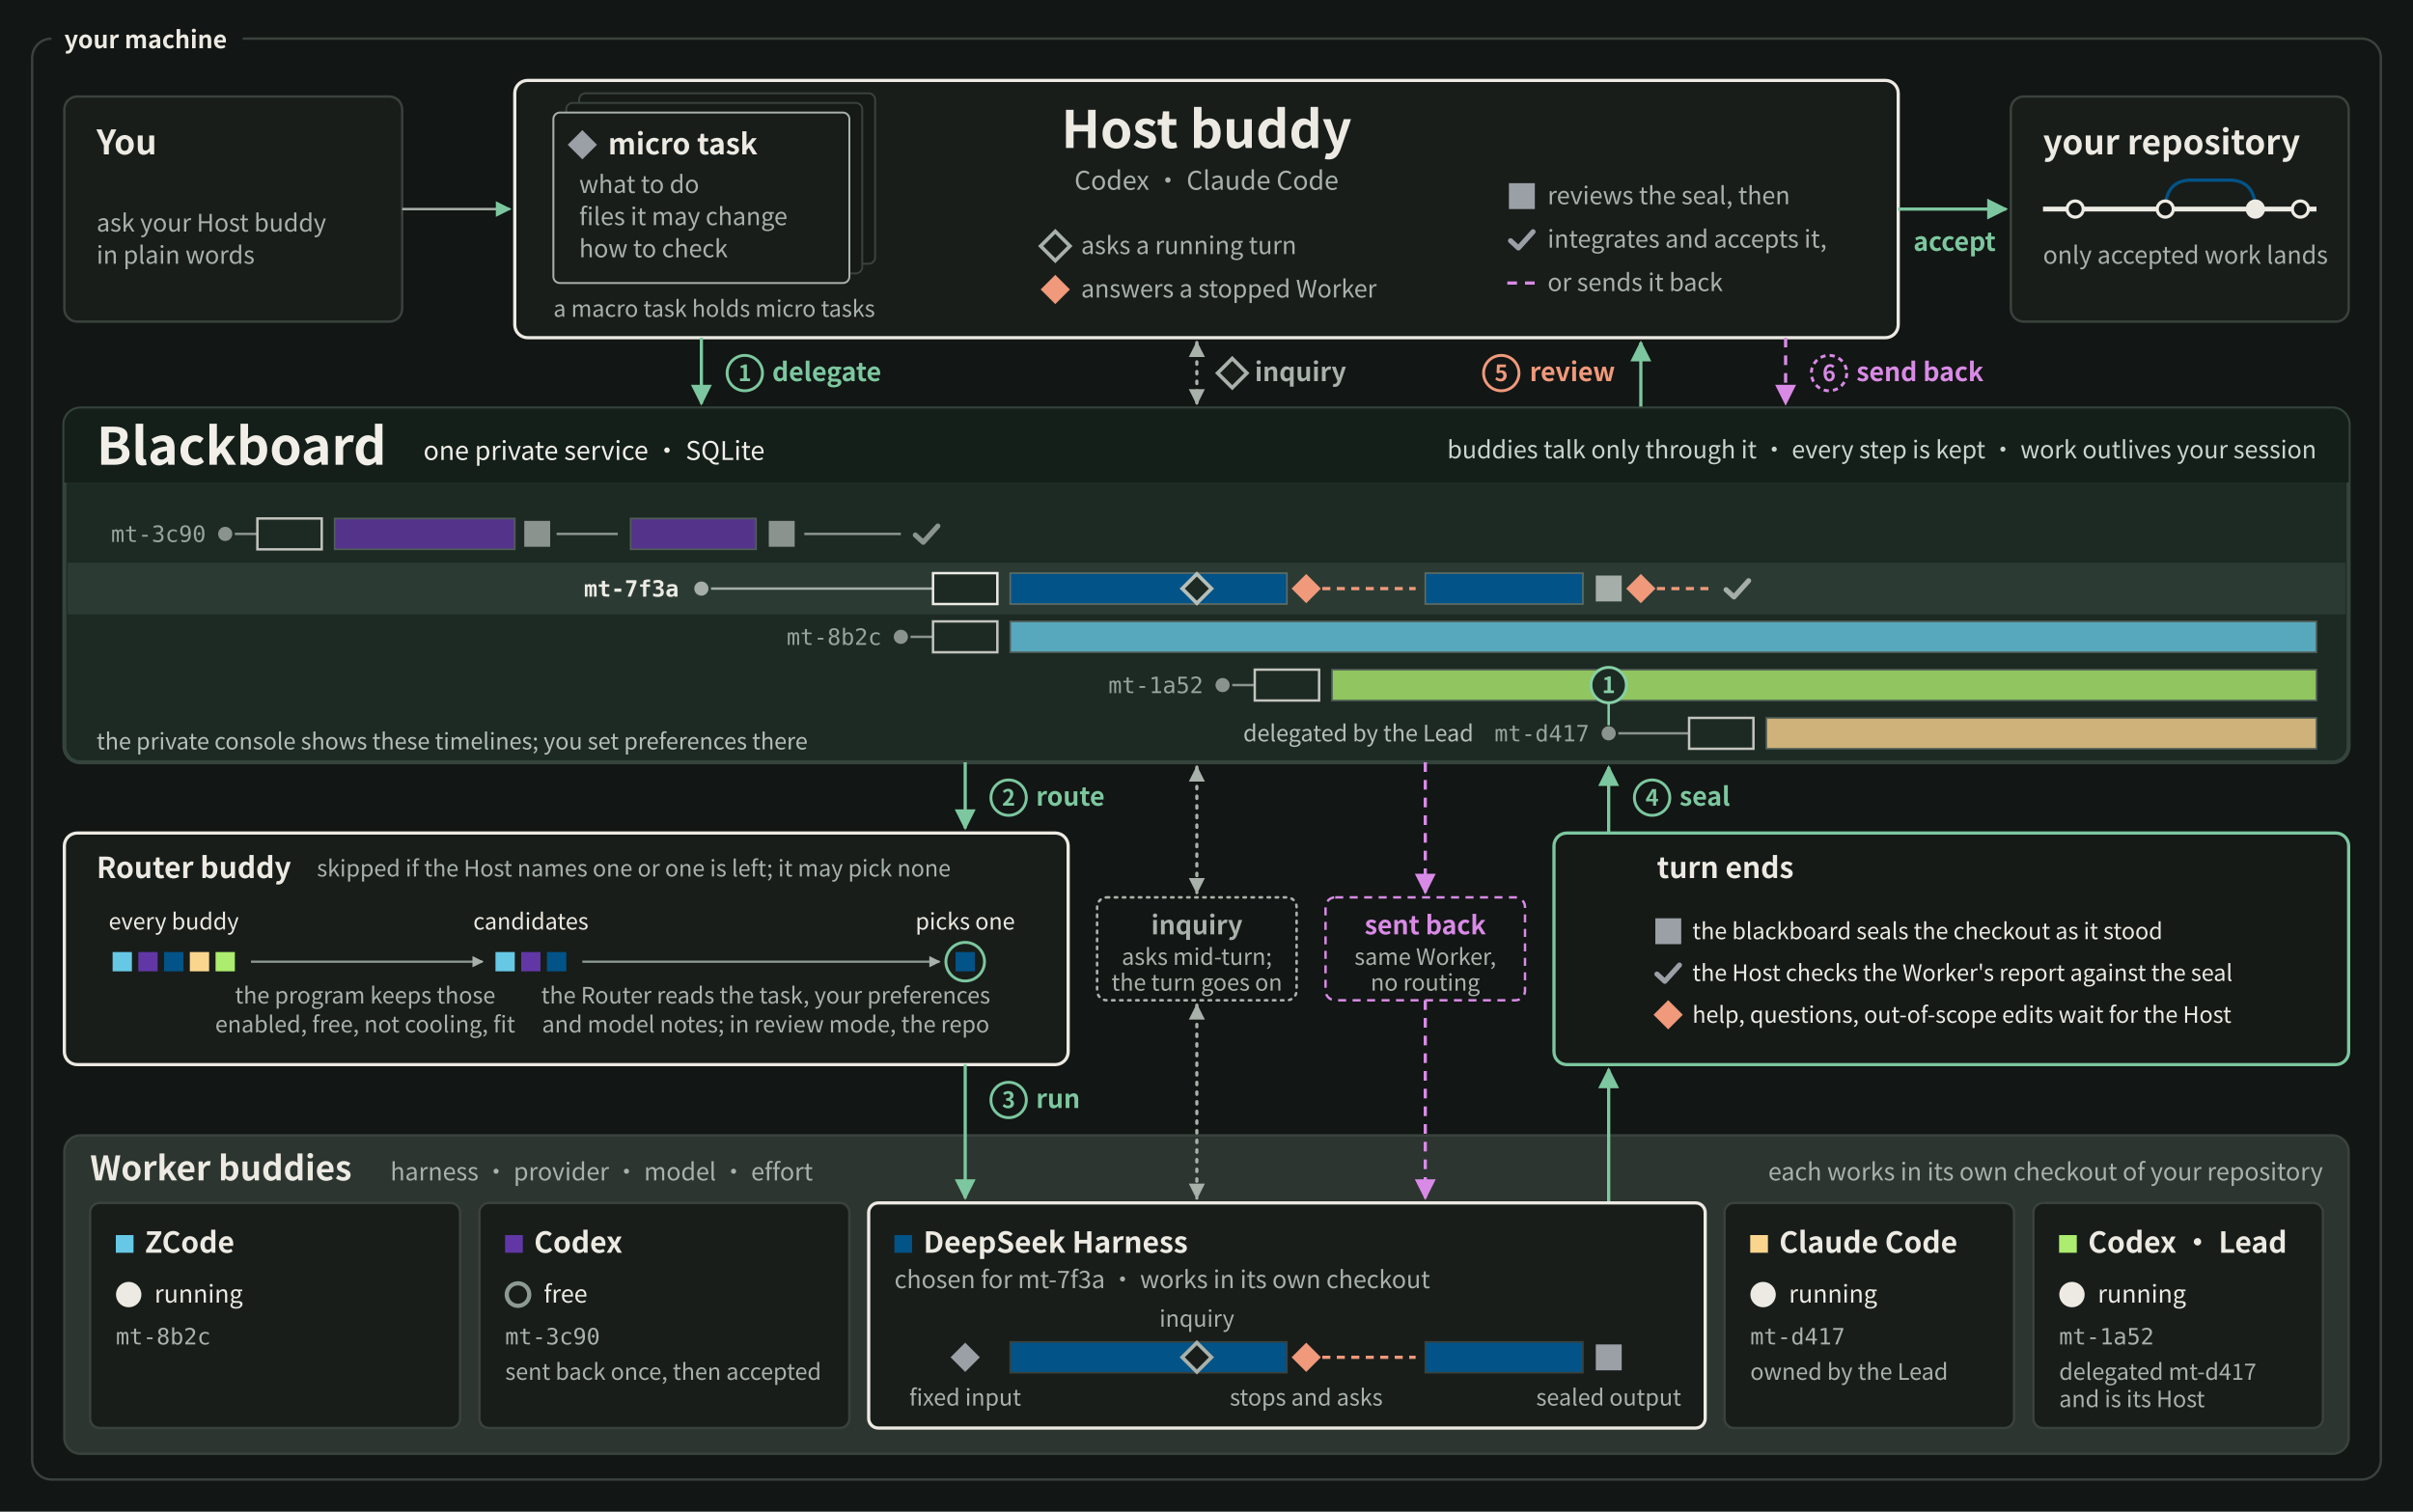
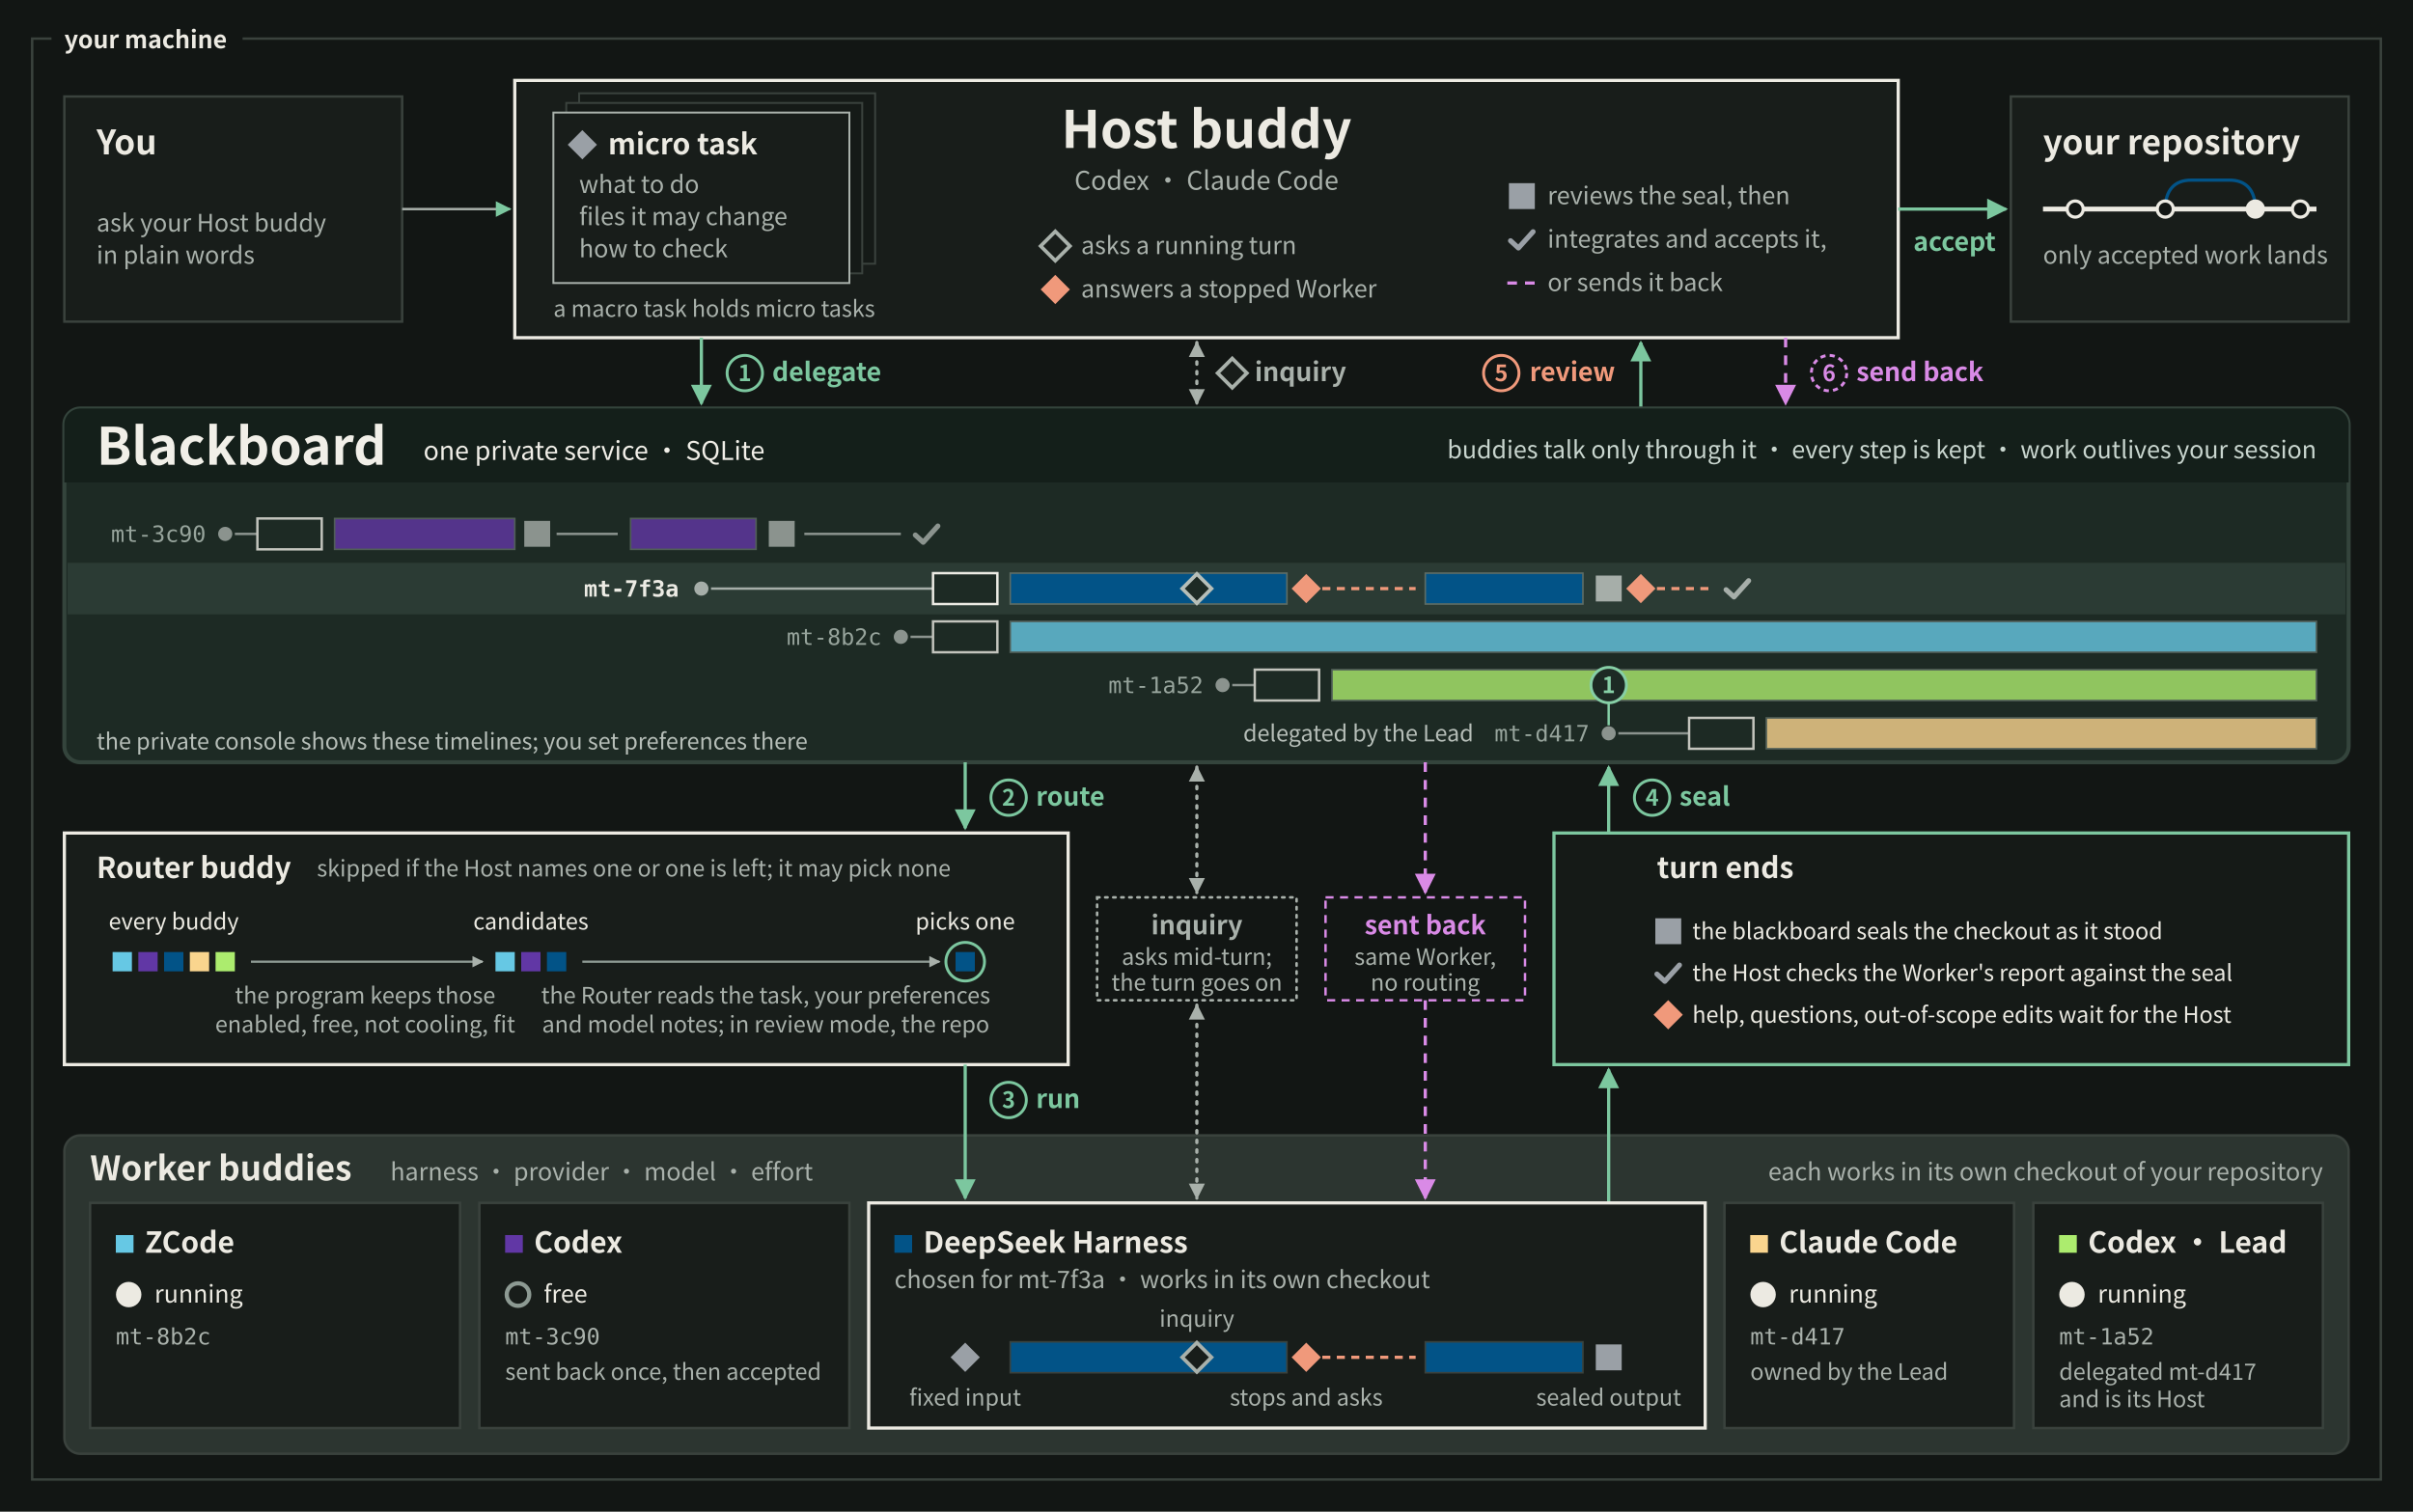
<svg xmlns="http://www.w3.org/2000/svg" viewBox="0 0 1500 940" width="1500" height="940" role="img" aria-label="How hey-my-buddy works">
  <defs>
    <marker id="tip" viewBox="0 0 10 10" refX="9" refY="5" markerWidth="6.5" markerHeight="6.5" orient="auto-start-reverse">
      <path d="M0 0 L10 5 L0 10 Z" fill="#7cc79f" />
    </marker>
    <marker id="tip-send" viewBox="0 0 10 10" refX="9" refY="5" markerWidth="6.5" markerHeight="6.5" orient="auto-start-reverse">
      <path d="M0 0 L10 5 L0 10 Z" fill="#d98ae6" />
    </marker>
    <marker id="tip-ask" viewBox="0 0 10 10" refX="9" refY="5" markerWidth="5" markerHeight="5" orient="auto-start-reverse">
      <path d="M0 0 L10 5 L0 10 Z" fill="#a9b1ab" />
    </marker>
  </defs>
  <rect x="0" y="0" width="1500" height="940" fill="#121614" stroke="none" stroke-width="1" />
  <g transform="translate(0,-24)">
-     <rect x="20" y="48" width="1460" height="896" rx="12" fill="none" stroke="#3a423d" stroke-width="1.5" />
+     <rect x="20" y="48" width="1460" height="896" fill="none" stroke="#3a423d" stroke-width="1.5" />
    <rect x="32" y="40" width="118.8" height="16" fill="#121614" stroke="none" stroke-width="1" />
    <text x="40" y="54" font-family="-apple-system, BlinkMacSystemFont, 'Segoe UI', 'PingFang SC', 'Hiragino Sans GB', 'Noto Sans CJK SC', 'Microsoft YaHei', 'Noto Sans', Helvetica, Arial, sans-serif" font-size="15" font-weight="650" fill="#eceae2" text-anchor="start">your machine</text>
-     <rect x="40" y="84" width="210" height="140" rx="8" fill="#181d1a" stroke="#3a423d" stroke-width="1.5" />
+     <rect x="40" y="84" width="210" height="140" fill="#181d1a" stroke="#3a423d" stroke-width="1.5" />
    <text x="60" y="120" font-family="-apple-system, BlinkMacSystemFont, 'Segoe UI', 'PingFang SC', 'Hiragino Sans GB', 'Noto Sans CJK SC', 'Microsoft YaHei', 'Noto Sans', Helvetica, Arial, sans-serif" font-size="21" font-weight="700" fill="#eceae2" text-anchor="start">You</text>
    <text x="60" y="168" font-family="-apple-system, BlinkMacSystemFont, 'Segoe UI', 'PingFang SC', 'Hiragino Sans GB', 'Noto Sans CJK SC', 'Microsoft YaHei', 'Noto Sans', Helvetica, Arial, sans-serif" font-size="15" font-weight="400" fill="#a9b1ab" text-anchor="start">ask your Host buddy</text>
    <text x="60" y="188" font-family="-apple-system, BlinkMacSystemFont, 'Segoe UI', 'PingFang SC', 'Hiragino Sans GB', 'Noto Sans CJK SC', 'Microsoft YaHei', 'Noto Sans', Helvetica, Arial, sans-serif" font-size="15" font-weight="400" fill="#a9b1ab" text-anchor="start">in plain words</text>
    <path d="M250 154 L317 154" fill="none" stroke="#a9b1ab" stroke-width="1.5" marker-end="url(#tip)" />
-     <rect x="320" y="74" width="860" height="160" rx="8" fill="#181d1a" stroke="#eceae2" stroke-width="2" />
-     <rect x="360" y="82" width="184" height="106" rx="4" fill="#151a17" stroke="#3a423d" stroke-width="1.2" />
-     <rect x="352" y="88" width="184" height="106" rx="4" fill="#151a17" stroke="#3a423d" stroke-width="1.2" />
-     <rect x="344" y="94" width="184" height="106" rx="4" fill="#181d1a" stroke="#a9b1ab" stroke-width="1.2" />
+     <rect x="320" y="74" width="860" height="160" fill="#181d1a" stroke="#eceae2" stroke-width="2" />
+     <rect x="360" y="82" width="184" height="106" fill="#151a17" stroke="#3a423d" stroke-width="1.2" />
+     <rect x="352" y="88" width="184" height="106" fill="#151a17" stroke="#3a423d" stroke-width="1.2" />
+     <rect x="344" y="94" width="184" height="106" fill="#181d1a" stroke="#a9b1ab" stroke-width="1.2" />
    <path d="M362 104.9 L371.1 114 L362 123.1 L352.9 114 Z" fill="#9aa0a6" />
    <text x="378" y="120" font-family="-apple-system, BlinkMacSystemFont, 'Segoe UI', 'PingFang SC', 'Hiragino Sans GB', 'Noto Sans CJK SC', 'Microsoft YaHei', 'Noto Sans', Helvetica, Arial, sans-serif" font-size="18" font-weight="650" fill="#eceae2" text-anchor="start">micro task</text>
    <text x="360" y="144" font-family="-apple-system, BlinkMacSystemFont, 'Segoe UI', 'PingFang SC', 'Hiragino Sans GB', 'Noto Sans CJK SC', 'Microsoft YaHei', 'Noto Sans', Helvetica, Arial, sans-serif" font-size="15" font-weight="400" fill="#a9b1ab" text-anchor="start">what to do</text>
    <text x="360" y="164" font-family="-apple-system, BlinkMacSystemFont, 'Segoe UI', 'PingFang SC', 'Hiragino Sans GB', 'Noto Sans CJK SC', 'Microsoft YaHei', 'Noto Sans', Helvetica, Arial, sans-serif" font-size="15" font-weight="400" fill="#a9b1ab" text-anchor="start">files it may change</text>
    <text x="360" y="184" font-family="-apple-system, BlinkMacSystemFont, 'Segoe UI', 'PingFang SC', 'Hiragino Sans GB', 'Noto Sans CJK SC', 'Microsoft YaHei', 'Noto Sans', Helvetica, Arial, sans-serif" font-size="15" font-weight="400" fill="#a9b1ab" text-anchor="start">how to check</text>
    <text x="344" y="221" font-family="-apple-system, BlinkMacSystemFont, 'Segoe UI', 'PingFang SC', 'Hiragino Sans GB', 'Noto Sans CJK SC', 'Microsoft YaHei', 'Noto Sans', Helvetica, Arial, sans-serif" font-size="14" font-weight="400" fill="#a9b1ab" text-anchor="start">a macro task holds micro tasks</text>
    <text x="750.0" y="116" font-family="-apple-system, BlinkMacSystemFont, 'Segoe UI', 'PingFang SC', 'Hiragino Sans GB', 'Noto Sans CJK SC', 'Microsoft YaHei', 'Noto Sans', Helvetica, Arial, sans-serif" font-size="32" font-weight="700" fill="#eceae2" text-anchor="middle">Host buddy</text>
    <text x="750.0" y="142" font-family="-apple-system, BlinkMacSystemFont, 'Segoe UI', 'PingFang SC', 'Hiragino Sans GB', 'Noto Sans CJK SC', 'Microsoft YaHei', 'Noto Sans', Helvetica, Arial, sans-serif" font-size="16" font-weight="400" fill="#a9b1ab" text-anchor="middle">Codex · Claude Code</text>
    <path d="M656 167.9 L665.1 177 L656 186.1 L646.9 177 Z" fill="#181d1a" stroke="#a9b1ab" stroke-width="2.27" />
    <text x="672" y="182" font-family="-apple-system, BlinkMacSystemFont, 'Segoe UI', 'PingFang SC', 'Hiragino Sans GB', 'Noto Sans CJK SC', 'Microsoft YaHei', 'Noto Sans', Helvetica, Arial, sans-serif" font-size="15" font-weight="400" fill="#a9b1ab" text-anchor="start">asks a running turn</text>
    <path d="M656 194.9 L665.1 204 L656 213.1 L646.9 204 Z" fill="#f0997b" />
    <text x="672" y="209" font-family="-apple-system, BlinkMacSystemFont, 'Segoe UI', 'PingFang SC', 'Hiragino Sans GB', 'Noto Sans CJK SC', 'Microsoft YaHei', 'Noto Sans', Helvetica, Arial, sans-serif" font-size="15" font-weight="400" fill="#a9b1ab" text-anchor="start">answers a stopped Worker</text>
    <rect x="938.0" y="137.9" width="16.1" height="16.1" fill="#9aa0a6" stroke="none" stroke-width="1" />
    <text x="962" y="151" font-family="-apple-system, BlinkMacSystemFont, 'Segoe UI', 'PingFang SC', 'Hiragino Sans GB', 'Noto Sans CJK SC', 'Microsoft YaHei', 'Noto Sans', Helvetica, Arial, sans-serif" font-size="15" font-weight="400" fill="#a9b1ab" text-anchor="start">reviews the seal, then</text>
    <path d="M939.0 173.7 L943.9 178.2 L953.0 168.1" fill="none" stroke="#9aa0a6" stroke-width="3.15" stroke-linecap="round" stroke-linejoin="round" />
    <text x="962" y="178" font-family="-apple-system, BlinkMacSystemFont, 'Segoe UI', 'PingFang SC', 'Hiragino Sans GB', 'Noto Sans CJK SC', 'Microsoft YaHei', 'Noto Sans', Helvetica, Arial, sans-serif" font-size="15" font-weight="400" fill="#a9b1ab" text-anchor="start">integrates and accepts it,</text>
    <path d="M937 200 L955 200" stroke="#d98ae6" stroke-width="2" stroke-dasharray="6 5" />
    <text x="962" y="205" font-family="-apple-system, BlinkMacSystemFont, 'Segoe UI', 'PingFang SC', 'Hiragino Sans GB', 'Noto Sans CJK SC', 'Microsoft YaHei', 'Noto Sans', Helvetica, Arial, sans-serif" font-size="15" font-weight="400" fill="#a9b1ab" text-anchor="start">or sends it back</text>
    <path d="M1180 154 L1247 154" fill="none" stroke="#7cc79f" stroke-width="2" marker-end="url(#tip)" />
    <text x="1215" y="180" font-family="-apple-system, BlinkMacSystemFont, 'Segoe UI', 'PingFang SC', 'Hiragino Sans GB', 'Noto Sans CJK SC', 'Microsoft YaHei', 'Noto Sans', Helvetica, Arial, sans-serif" font-size="16" font-weight="650" fill="#7cc79f" text-anchor="middle">accept</text>
-     <rect x="1250" y="84" width="210" height="140" rx="8" fill="#181d1a" stroke="#3a423d" stroke-width="1.5" />
+     <rect x="1250" y="84" width="210" height="140" fill="#181d1a" stroke="#3a423d" stroke-width="1.5" />
    <text x="1270" y="120" font-family="-apple-system, BlinkMacSystemFont, 'Segoe UI', 'PingFang SC', 'Hiragino Sans GB', 'Noto Sans CJK SC', 'Microsoft YaHei', 'Noto Sans', Helvetica, Arial, sans-serif" font-size="21" font-weight="700" fill="#eceae2" text-anchor="start">your repository</text>
    <path d="M1270 154 L1440 154" stroke="#eceae2" stroke-width="3" />
    <path d="M1346 154 C1346 142 1352 136 1362 136 L1386 136 C1396 136 1402 142 1402 154" fill="none" stroke="#025387" stroke-width="2" />
    <circle cx="1290" cy="154" r="5" fill="#121614" stroke="#eceae2" stroke-width="2" />
    <circle cx="1346" cy="154" r="5" fill="#121614" stroke="#eceae2" stroke-width="2" />
    <circle cx="1430" cy="154" r="5" fill="#121614" stroke="#eceae2" stroke-width="2" />
    <circle cx="1402" cy="154" r="6" fill="#eceae2" />
    <text x="1270" y="188" font-family="-apple-system, BlinkMacSystemFont, 'Segoe UI', 'PingFang SC', 'Hiragino Sans GB', 'Noto Sans CJK SC', 'Microsoft YaHei', 'Noto Sans', Helvetica, Arial, sans-serif" font-size="15" font-weight="400" fill="#a9b1ab" text-anchor="start">only accepted work lands</text>
    <path d="M436 234 L436 275" fill="none" stroke="#7cc79f" stroke-width="2" marker-end="url(#tip)" />
    <circle cx="463" cy="256" r="11" fill="#121614" stroke="#7cc79f" stroke-width="1.8" />
    <text x="463" y="261" font-family="-apple-system, BlinkMacSystemFont, 'Segoe UI', 'PingFang SC', 'Hiragino Sans GB', 'Noto Sans CJK SC', 'Microsoft YaHei', 'Noto Sans', Helvetica, Arial, sans-serif" font-size="14" font-weight="700" fill="#7cc79f" text-anchor="middle">1</text>
    <text x="480" y="261" font-family="-apple-system, BlinkMacSystemFont, 'Segoe UI', 'PingFang SC', 'Hiragino Sans GB', 'Noto Sans CJK SC', 'Microsoft YaHei', 'Noto Sans', Helvetica, Arial, sans-serif" font-size="16" font-weight="650" fill="#7cc79f" text-anchor="start">delegate</text>
    <path d="M1020 278 L1020 237" fill="none" stroke="#7cc79f" stroke-width="2" marker-end="url(#tip)" />
    <circle cx="933.24" cy="256" r="11" fill="#121614" stroke="#f0997b" stroke-width="1.8" />
    <text x="933.24" y="261" font-family="-apple-system, BlinkMacSystemFont, 'Segoe UI', 'PingFang SC', 'Hiragino Sans GB', 'Noto Sans CJK SC', 'Microsoft YaHei', 'Noto Sans', Helvetica, Arial, sans-serif" font-size="14" font-weight="700" fill="#f0997b" text-anchor="middle">5</text>
    <text x="1004" y="261" font-family="-apple-system, BlinkMacSystemFont, 'Segoe UI', 'PingFang SC', 'Hiragino Sans GB', 'Noto Sans CJK SC', 'Microsoft YaHei', 'Noto Sans', Helvetica, Arial, sans-serif" font-size="16" font-weight="650" fill="#f0997b" text-anchor="end">review</text>
    <path d="M1110 234 L1110 275" fill="none" stroke="#d98ae6" stroke-width="2" stroke-dasharray="6 5" marker-end="url(#tip-send)" />
    <circle cx="1137" cy="256" r="11" fill="#121614" stroke="#d98ae6" stroke-width="1.8" stroke-dasharray="3.2 2.6" />
    <text x="1137" y="261" font-family="-apple-system, BlinkMacSystemFont, 'Segoe UI', 'PingFang SC', 'Hiragino Sans GB', 'Noto Sans CJK SC', 'Microsoft YaHei', 'Noto Sans', Helvetica, Arial, sans-serif" font-size="14" font-weight="700" fill="#d98ae6" text-anchor="middle">6</text>
    <text x="1154" y="261" font-family="-apple-system, BlinkMacSystemFont, 'Segoe UI', 'PingFang SC', 'Hiragino Sans GB', 'Noto Sans CJK SC', 'Microsoft YaHei', 'Noto Sans', Helvetica, Arial, sans-serif" font-size="16" font-weight="650" fill="#d98ae6" text-anchor="start">send back</text>
    <path d="M744 237 L744 275" fill="none" stroke="#a9b1ab" stroke-width="2" stroke-dasharray="1.5 4.5" stroke-linecap="round" marker-start="url(#tip-ask)" marker-end="url(#tip-ask)" />
    <path d="M766 246.9 L775.1 256 L766 265.1 L756.9 256 Z" fill="#181d1a" stroke="#a9b1ab" stroke-width="2.27" />
    <text x="780" y="261" font-family="-apple-system, BlinkMacSystemFont, 'Segoe UI', 'PingFang SC', 'Hiragino Sans GB', 'Noto Sans CJK SC', 'Microsoft YaHei', 'Noto Sans', Helvetica, Arial, sans-serif" font-size="16" font-weight="650" fill="#a9b1ab" text-anchor="start">inquiry</text>
    <rect x="40" y="278" width="1420" height="220" rx="10" fill="#1d2a24" stroke="#34443c" stroke-width="2.5" />
    <path d="M50 278 H1450 A10 10 0 0 1 1460 288 V324 H40 V288 A10 10 0 0 1 50 278 Z" fill="#141f1a" />
    <text x="60" y="313" font-family="-apple-system, BlinkMacSystemFont, 'Segoe UI', 'PingFang SC', 'Hiragino Sans GB', 'Noto Sans CJK SC', 'Microsoft YaHei', 'Noto Sans', Helvetica, Arial, sans-serif" font-size="32" font-weight="700" fill="#f1efe8" text-anchor="start">Blackboard</text>
    <text x="263.2" y="310" font-family="-apple-system, BlinkMacSystemFont, 'Segoe UI', 'PingFang SC', 'Hiragino Sans GB', 'Noto Sans CJK SC', 'Microsoft YaHei', 'Noto Sans', Helvetica, Arial, sans-serif" font-size="16" font-weight="400" fill="#f1efe8" text-anchor="start">one private service · SQLite</text>
    <text x="1440" y="309" font-family="-apple-system, BlinkMacSystemFont, 'Segoe UI', 'PingFang SC', 'Hiragino Sans GB', 'Noto Sans CJK SC', 'Microsoft YaHei', 'Noto Sans', Helvetica, Arial, sans-serif" font-size="15" font-weight="400" fill="#c9d6cf" text-anchor="end">buddies talk only through it · every step is kept · work outlives your session</text>
    <rect x="42" y="374" width="1416" height="32" fill="#2b3b34" stroke="none" stroke-width="1" />
    <text x="422" y="395" font-family="ui-monospace, SFMono-Regular, Menlo, Consolas, monospace" font-size="14" font-weight="700" fill="#ecebe4" text-anchor="end">mt-7f3a</text>
    <circle cx="436" cy="390" r="4.4" fill="#a6aea9" />
    <path d="M442 390 L580 390" stroke="#a6aea9" stroke-width="1.5" />
    <rect x="580" y="380.4" width="40" height="19.2" fill="#1d2a24" stroke="#ecebe4" stroke-width="1.5" />
    <rect x="628" y="380.4" width="172" height="19.2" fill="#025387" stroke="#5d6c64" stroke-width="1" />
    <path d="M744 380.9 L753.1 390 L744 399.1 L734.9 390 Z" fill="#1d2a24" stroke="#b6beb8" stroke-width="2.27" />
    <path d="M812 380.9 L821.1 390 L812 399.1 L802.9 390 Z" fill="#f0997b" />
    <path d="M822 390 L880 390" stroke="#f0997b" stroke-width="2" stroke-dasharray="5 4" />
    <rect x="886" y="380.4" width="98" height="19.2" fill="#025387" stroke="#5d6c64" stroke-width="1" />
    <rect x="992.0" y="381.9" width="16.1" height="16.1" fill="#a6aea9" stroke="none" stroke-width="1" />
    <path d="M1020 380.9 L1029.1 390 L1020 399.1 L1010.9 390 Z" fill="#f0997b" />
    <path d="M1030 390 L1066 390" stroke="#f0997b" stroke-width="2" stroke-dasharray="5 4" />
    <path d="M1073.0 390.7 L1077.9 395.2 L1087.0 385.1" fill="none" stroke="#a6aea9" stroke-width="3.15" stroke-linecap="round" stroke-linejoin="round" />
    <text x="128" y="361" font-family="ui-monospace, SFMono-Regular, Menlo, Consolas, monospace" font-size="14" font-weight="400" fill="#97a49c" text-anchor="end">mt-3c90</text>
    <text x="548" y="425" font-family="ui-monospace, SFMono-Regular, Menlo, Consolas, monospace" font-size="14" font-weight="400" fill="#97a49c" text-anchor="end">mt-8b2c</text>
    <text x="748" y="455" font-family="ui-monospace, SFMono-Regular, Menlo, Consolas, monospace" font-size="14" font-weight="400" fill="#97a49c" text-anchor="end">mt-1a52</text>
    <text x="988" y="485" font-family="ui-monospace, SFMono-Regular, Menlo, Consolas, monospace" font-size="14" font-weight="400" fill="#97a49c" text-anchor="end">mt-d417</text>
    <g opacity="0.8">
      <circle cx="140" cy="356" r="4.4" fill="#a6aea9" />
      <path d="M146 356 L160 356" stroke="#a6aea9" stroke-width="1.5" />
      <rect x="160" y="346.4" width="40" height="19.2" fill="#1d2a24" stroke="#ecebe4" stroke-width="1.5" />
      <rect x="208" y="346.4" width="112" height="19.2" fill="#6137a5" stroke="#5d6c64" stroke-width="1" />
      <rect x="325.9" y="347.9" width="16.1" height="16.1" fill="#a6aea9" stroke="none" stroke-width="1" />
      <path d="M346 356 L384 356" stroke="#a6aea9" stroke-width="1.5" />
      <rect x="392" y="346.4" width="78" height="19.2" fill="#6137a5" stroke="#5d6c64" stroke-width="1" />
      <rect x="477.9" y="347.9" width="16.1" height="16.1" fill="#a6aea9" stroke="none" stroke-width="1" />
      <path d="M500 356 L560 356" stroke="#a6aea9" stroke-width="1.5" />
      <path d="M569.0 356.7 L573.9 361.2 L583.0 351.1" fill="none" stroke="#a6aea9" stroke-width="3.15" stroke-linecap="round" stroke-linejoin="round" />
      <circle cx="560" cy="420" r="4.4" fill="#a6aea9" />
      <path d="M566 420 L580 420" stroke="#a6aea9" stroke-width="1.5" />
      <rect x="580" y="410.4" width="40" height="19.2" fill="#1d2a24" stroke="#ecebe4" stroke-width="1.5" />
      <rect x="628" y="410.4" width="812" height="19.2" fill="#66c8e4" stroke="#5d6c64" stroke-width="1" />
      <circle cx="760" cy="450" r="4.4" fill="#a6aea9" />
      <path d="M766 450 L780 450" stroke="#a6aea9" stroke-width="1.5" />
      <rect x="780" y="440.4" width="40" height="19.2" fill="#1d2a24" stroke="#ecebe4" stroke-width="1.5" />
      <rect x="828" y="440.4" width="612" height="19.2" fill="#acec6e" stroke="#5d6c64" stroke-width="1" />
      <circle cx="1000" cy="480" r="4.4" fill="#a6aea9" />
      <path d="M1006 480 L1050 480" stroke="#a6aea9" stroke-width="1.5" />
      <rect x="1050" y="470.4" width="40" height="19.2" fill="#1d2a24" stroke="#ecebe4" stroke-width="1.5" />
      <rect x="1098" y="470.4" width="342" height="19.2" fill="#fad58e" stroke="#5d6c64" stroke-width="1" />
    </g>
    <circle cx="1000" cy="450" r="11" fill="#1d2a24" stroke="#86cfa6" stroke-width="1.8" />
    <text x="1000" y="455" font-family="-apple-system, BlinkMacSystemFont, 'Segoe UI', 'PingFang SC', 'Hiragino Sans GB', 'Noto Sans CJK SC', 'Microsoft YaHei', 'Noto Sans', Helvetica, Arial, sans-serif" font-size="14" font-weight="700" fill="#86cfa6" text-anchor="middle">1</text>
    <path d="M1000 461 L1000 475" stroke="#86cfa6" stroke-width="1.5" />
    <text x="916" y="485" font-family="-apple-system, BlinkMacSystemFont, 'Segoe UI', 'PingFang SC', 'Hiragino Sans GB', 'Noto Sans CJK SC', 'Microsoft YaHei', 'Noto Sans', Helvetica, Arial, sans-serif" font-size="14" font-weight="400" fill="#b6beb8" text-anchor="end">delegated by the Lead</text>
    <text x="60" y="490" font-family="-apple-system, BlinkMacSystemFont, 'Segoe UI', 'PingFang SC', 'Hiragino Sans GB', 'Noto Sans CJK SC', 'Microsoft YaHei', 'Noto Sans', Helvetica, Arial, sans-serif" font-size="14" font-weight="400" fill="#b6beb8" text-anchor="start">the private console shows these timelines; you set preferences there</text>
    <rect x="40" y="730" width="1420" height="198" rx="10" fill="#2c3530" stroke="#3a423d" stroke-width="1.5" />
    <path d="M600 498 L600 539" fill="none" stroke="#7cc79f" stroke-width="2" marker-end="url(#tip)" />
    <circle cx="627" cy="520" r="11" fill="#121614" stroke="#7cc79f" stroke-width="1.8" />
    <text x="627" y="525" font-family="-apple-system, BlinkMacSystemFont, 'Segoe UI', 'PingFang SC', 'Hiragino Sans GB', 'Noto Sans CJK SC', 'Microsoft YaHei', 'Noto Sans', Helvetica, Arial, sans-serif" font-size="14" font-weight="700" fill="#7cc79f" text-anchor="middle">2</text>
    <text x="644" y="525" font-family="-apple-system, BlinkMacSystemFont, 'Segoe UI', 'PingFang SC', 'Hiragino Sans GB', 'Noto Sans CJK SC', 'Microsoft YaHei', 'Noto Sans', Helvetica, Arial, sans-serif" font-size="16" font-weight="650" fill="#7cc79f" text-anchor="start">route</text>
-     <rect x="40" y="542" width="624" height="144" rx="8" fill="#181d1a" stroke="#eceae2" stroke-width="2" />
+     <rect x="40" y="542" width="624" height="144" fill="#181d1a" stroke="#eceae2" stroke-width="2" />
    <text x="60" y="570" font-family="-apple-system, BlinkMacSystemFont, 'Segoe UI', 'PingFang SC', 'Hiragino Sans GB', 'Noto Sans CJK SC', 'Microsoft YaHei', 'Noto Sans', Helvetica, Arial, sans-serif" font-size="18" font-weight="650" fill="#eceae2" text-anchor="start">Router buddy</text>
    <text x="196.96" y="569" font-family="-apple-system, BlinkMacSystemFont, 'Segoe UI', 'PingFang SC', 'Hiragino Sans GB', 'Noto Sans CJK SC', 'Microsoft YaHei', 'Noto Sans', Helvetica, Arial, sans-serif" font-size="14" font-weight="400" fill="#a9b1ab" text-anchor="start">skipped if the Host names one or one is left; it may pick none</text>
    <text x="108" y="602" font-family="-apple-system, BlinkMacSystemFont, 'Segoe UI', 'PingFang SC', 'Hiragino Sans GB', 'Noto Sans CJK SC', 'Microsoft YaHei', 'Noto Sans', Helvetica, Arial, sans-serif" font-size="14" font-weight="400" fill="#eceae2" text-anchor="middle">every buddy</text>
    <rect x="70" y="616" width="12" height="12" fill="#66c8e4" stroke="none" stroke-width="1" />
    <rect x="86" y="616" width="12" height="12" fill="#6137a5" stroke="none" stroke-width="1" />
    <rect x="102" y="616" width="12" height="12" fill="#025387" stroke="none" stroke-width="1" />
    <rect x="118" y="616" width="12" height="12" fill="#fad58e" stroke="none" stroke-width="1" />
    <rect x="134" y="616" width="12" height="12" fill="#acec6e" stroke="none" stroke-width="1" />
    <path d="M156 622 L300 622" fill="none" stroke="#8d9a93" stroke-width="1.4" marker-end="url(#tip-ask)" />
    <text x="227" y="648" font-family="-apple-system, BlinkMacSystemFont, 'Segoe UI', 'PingFang SC', 'Hiragino Sans GB', 'Noto Sans CJK SC', 'Microsoft YaHei', 'Noto Sans', Helvetica, Arial, sans-serif" font-size="14" font-weight="400" fill="#a9b1ab" text-anchor="middle">the program keeps those</text>
    <text x="227" y="666" font-family="-apple-system, BlinkMacSystemFont, 'Segoe UI', 'PingFang SC', 'Hiragino Sans GB', 'Noto Sans CJK SC', 'Microsoft YaHei', 'Noto Sans', Helvetica, Arial, sans-serif" font-size="14" font-weight="400" fill="#a9b1ab" text-anchor="middle">enabled, free, not cooling, fit</text>
    <text x="330" y="602" font-family="-apple-system, BlinkMacSystemFont, 'Segoe UI', 'PingFang SC', 'Hiragino Sans GB', 'Noto Sans CJK SC', 'Microsoft YaHei', 'Noto Sans', Helvetica, Arial, sans-serif" font-size="14" font-weight="400" fill="#eceae2" text-anchor="middle">candidates</text>
    <rect x="308" y="616" width="12" height="12" fill="#66c8e4" stroke="none" stroke-width="1" />
    <rect x="324" y="616" width="12" height="12" fill="#6137a5" stroke="none" stroke-width="1" />
    <rect x="340" y="616" width="12" height="12" fill="#025387" stroke="none" stroke-width="1" />
    <path d="M362 622 L584 622" fill="none" stroke="#8d9a93" stroke-width="1.4" marker-end="url(#tip-ask)" />
    <text x="476" y="648" font-family="-apple-system, BlinkMacSystemFont, 'Segoe UI', 'PingFang SC', 'Hiragino Sans GB', 'Noto Sans CJK SC', 'Microsoft YaHei', 'Noto Sans', Helvetica, Arial, sans-serif" font-size="14" font-weight="400" fill="#a9b1ab" text-anchor="middle">the Router reads the task, your preferences</text>
    <text x="476" y="666" font-family="-apple-system, BlinkMacSystemFont, 'Segoe UI', 'PingFang SC', 'Hiragino Sans GB', 'Noto Sans CJK SC', 'Microsoft YaHei', 'Noto Sans', Helvetica, Arial, sans-serif" font-size="14" font-weight="400" fill="#a9b1ab" text-anchor="middle">and model notes; in review mode, the repo</text>
    <rect x="594" y="616" width="12" height="12" fill="#025387" stroke="none" stroke-width="1" />
    <circle cx="600" cy="622" r="12" fill="none" stroke="#7cc79f" stroke-width="1.8" />
    <text x="600" y="602" font-family="-apple-system, BlinkMacSystemFont, 'Segoe UI', 'PingFang SC', 'Hiragino Sans GB', 'Noto Sans CJK SC', 'Microsoft YaHei', 'Noto Sans', Helvetica, Arial, sans-serif" font-size="14" font-weight="400" fill="#eceae2" text-anchor="middle">picks one</text>
    <path d="M600 686 L600 769" fill="none" stroke="#7cc79f" stroke-width="2" marker-end="url(#tip)" />
    <circle cx="627" cy="708" r="11" fill="#121614" stroke="#7cc79f" stroke-width="1.8" />
    <text x="627" y="713" font-family="-apple-system, BlinkMacSystemFont, 'Segoe UI', 'PingFang SC', 'Hiragino Sans GB', 'Noto Sans CJK SC', 'Microsoft YaHei', 'Noto Sans', Helvetica, Arial, sans-serif" font-size="14" font-weight="700" fill="#7cc79f" text-anchor="middle">3</text>
    <text x="644" y="713" font-family="-apple-system, BlinkMacSystemFont, 'Segoe UI', 'PingFang SC', 'Hiragino Sans GB', 'Noto Sans CJK SC', 'Microsoft YaHei', 'Noto Sans', Helvetica, Arial, sans-serif" font-size="16" font-weight="650" fill="#7cc79f" text-anchor="start">run</text>
    <path d="M744 501 L744 579" fill="none" stroke="#a9b1ab" stroke-width="2" stroke-dasharray="1.5 4.5" stroke-linecap="round" marker-start="url(#tip-ask)" marker-end="url(#tip-ask)" />
-     <rect x="682" y="582" width="124" height="64" rx="6" fill="#121614" stroke="#a9b1ab" stroke-width="1.6" stroke-dasharray="1.5 3.5" stroke-linecap="round" />
+     <rect x="682" y="582" width="124" height="64" fill="#121614" stroke="#a9b1ab" stroke-width="1.6" stroke-dasharray="1.5 3.5" stroke-linecap="round" />
    <text x="744" y="605" font-family="-apple-system, BlinkMacSystemFont, 'Segoe UI', 'PingFang SC', 'Hiragino Sans GB', 'Noto Sans CJK SC', 'Microsoft YaHei', 'Noto Sans', Helvetica, Arial, sans-serif" font-size="16" font-weight="650" fill="#a9b1ab" text-anchor="middle">inquiry</text>
    <text x="744" y="624" font-family="-apple-system, BlinkMacSystemFont, 'Segoe UI', 'PingFang SC', 'Hiragino Sans GB', 'Noto Sans CJK SC', 'Microsoft YaHei', 'Noto Sans', Helvetica, Arial, sans-serif" font-size="14" font-weight="400" fill="#a9b1ab" text-anchor="middle">asks mid-turn;</text>
    <text x="744" y="640" font-family="-apple-system, BlinkMacSystemFont, 'Segoe UI', 'PingFang SC', 'Hiragino Sans GB', 'Noto Sans CJK SC', 'Microsoft YaHei', 'Noto Sans', Helvetica, Arial, sans-serif" font-size="14" font-weight="400" fill="#a9b1ab" text-anchor="middle">the turn goes on</text>
    <path d="M744 649 L744 769" fill="none" stroke="#a9b1ab" stroke-width="2" stroke-dasharray="1.5 4.5" stroke-linecap="round" marker-start="url(#tip-ask)" marker-end="url(#tip-ask)" />
    <path d="M886 498 L886 579" fill="none" stroke="#d98ae6" stroke-width="2" stroke-dasharray="6 5" marker-end="url(#tip-send)" />
-     <rect x="824" y="582" width="124" height="64" rx="6" fill="#121614" stroke="#d98ae6" stroke-width="1.5" stroke-dasharray="5 4" />
+     <rect x="824" y="582" width="124" height="64" fill="#121614" stroke="#d98ae6" stroke-width="1.5" stroke-dasharray="5 4" />
    <text x="886" y="605" font-family="-apple-system, BlinkMacSystemFont, 'Segoe UI', 'PingFang SC', 'Hiragino Sans GB', 'Noto Sans CJK SC', 'Microsoft YaHei', 'Noto Sans', Helvetica, Arial, sans-serif" font-size="16" font-weight="650" fill="#d98ae6" text-anchor="middle">sent back</text>
    <text x="886" y="624" font-family="-apple-system, BlinkMacSystemFont, 'Segoe UI', 'PingFang SC', 'Hiragino Sans GB', 'Noto Sans CJK SC', 'Microsoft YaHei', 'Noto Sans', Helvetica, Arial, sans-serif" font-size="14" font-weight="400" fill="#a9b1ab" text-anchor="middle">same Worker,</text>
    <text x="886" y="640" font-family="-apple-system, BlinkMacSystemFont, 'Segoe UI', 'PingFang SC', 'Hiragino Sans GB', 'Noto Sans CJK SC', 'Microsoft YaHei', 'Noto Sans', Helvetica, Arial, sans-serif" font-size="14" font-weight="400" fill="#a9b1ab" text-anchor="middle">no routing</text>
    <path d="M886 646 L886 769" fill="none" stroke="#d98ae6" stroke-width="2" stroke-dasharray="6 5" marker-end="url(#tip-send)" />
    <path d="M1000 772 L1000 689" fill="none" stroke="#7cc79f" stroke-width="2" marker-end="url(#tip)" />
-     <rect x="966" y="542" width="494" height="144" rx="8" fill="#151a17" stroke="#7cc79f" stroke-width="2" />
+     <rect x="966" y="542" width="494" height="144" fill="#151a17" stroke="#7cc79f" stroke-width="2" />
    <text x="1030" y="570" font-family="-apple-system, BlinkMacSystemFont, 'Segoe UI', 'PingFang SC', 'Hiragino Sans GB', 'Noto Sans CJK SC', 'Microsoft YaHei', 'Noto Sans', Helvetica, Arial, sans-serif" font-size="18" font-weight="650" fill="#eceae2" text-anchor="start">turn ends</text>
    <rect x="1029.0" y="595.0" width="16.1" height="16.1" fill="#9aa0a6" stroke="none" stroke-width="1" />
    <text x="1052" y="608" font-family="-apple-system, BlinkMacSystemFont, 'Segoe UI', 'PingFang SC', 'Hiragino Sans GB', 'Noto Sans CJK SC', 'Microsoft YaHei', 'Noto Sans', Helvetica, Arial, sans-serif" font-size="14" font-weight="400" fill="#eceae2" text-anchor="start">the blackboard seals the checkout as it stood</text>
    <path d="M1030.0 629.7 L1034.9 634.2 L1044.0 624.1" fill="none" stroke="#9aa0a6" stroke-width="3.15" stroke-linecap="round" stroke-linejoin="round" />
    <text x="1052" y="634" font-family="-apple-system, BlinkMacSystemFont, 'Segoe UI', 'PingFang SC', 'Hiragino Sans GB', 'Noto Sans CJK SC', 'Microsoft YaHei', 'Noto Sans', Helvetica, Arial, sans-serif" font-size="14" font-weight="400" fill="#eceae2" text-anchor="start">the Host checks the Worker's report against the seal</text>
    <path d="M1037 645.9 L1046.1 655 L1037 664.1 L1027.9 655 Z" fill="#f0997b" />
    <text x="1052" y="660" font-family="-apple-system, BlinkMacSystemFont, 'Segoe UI', 'PingFang SC', 'Hiragino Sans GB', 'Noto Sans CJK SC', 'Microsoft YaHei', 'Noto Sans', Helvetica, Arial, sans-serif" font-size="14" font-weight="400" fill="#eceae2" text-anchor="start">help, questions, out-of-scope edits wait for the Host</text>
    <path d="M1000 542 L1000 501" fill="none" stroke="#7cc79f" stroke-width="2" marker-end="url(#tip)" />
    <circle cx="1027" cy="520" r="11" fill="#121614" stroke="#7cc79f" stroke-width="1.8" />
    <text x="1027" y="525" font-family="-apple-system, BlinkMacSystemFont, 'Segoe UI', 'PingFang SC', 'Hiragino Sans GB', 'Noto Sans CJK SC', 'Microsoft YaHei', 'Noto Sans', Helvetica, Arial, sans-serif" font-size="14" font-weight="700" fill="#7cc79f" text-anchor="middle">4</text>
    <text x="1044" y="525" font-family="-apple-system, BlinkMacSystemFont, 'Segoe UI', 'PingFang SC', 'Hiragino Sans GB', 'Noto Sans CJK SC', 'Microsoft YaHei', 'Noto Sans', Helvetica, Arial, sans-serif" font-size="16" font-weight="650" fill="#7cc79f" text-anchor="start">seal</text>
    <text x="56" y="758" font-family="-apple-system, BlinkMacSystemFont, 'Segoe UI', 'PingFang SC', 'Hiragino Sans GB', 'Noto Sans CJK SC', 'Microsoft YaHei', 'Noto Sans', Helvetica, Arial, sans-serif" font-size="21" font-weight="700" fill="#eceae2" text-anchor="start">Worker buddies</text>
    <text x="242.64" y="758" font-family="-apple-system, BlinkMacSystemFont, 'Segoe UI', 'PingFang SC', 'Hiragino Sans GB', 'Noto Sans CJK SC', 'Microsoft YaHei', 'Noto Sans', Helvetica, Arial, sans-serif" font-size="15" font-weight="400" fill="#a9b1ab" text-anchor="start">harness · provider · model · effort</text>
    <text x="1444" y="758" font-family="-apple-system, BlinkMacSystemFont, 'Segoe UI', 'PingFang SC', 'Hiragino Sans GB', 'Noto Sans CJK SC', 'Microsoft YaHei', 'Noto Sans', Helvetica, Arial, sans-serif" font-size="15" font-weight="400" fill="#a9b1ab" text-anchor="end">each works in its own checkout of your repository</text>
-     <rect x="56" y="772" width="230" height="140" rx="6" fill="#181d1a" stroke="#3a423d" stroke-width="1.5" />
+     <rect x="56" y="772" width="230" height="140" fill="#181d1a" stroke="#3a423d" stroke-width="1.5" />
    <rect x="72" y="792" width="11" height="11" fill="#66c8e4" stroke="none" stroke-width="1" />
    <text x="90" y="803" font-family="-apple-system, BlinkMacSystemFont, 'Segoe UI', 'PingFang SC', 'Hiragino Sans GB', 'Noto Sans CJK SC', 'Microsoft YaHei', 'Noto Sans', Helvetica, Arial, sans-serif" font-size="18" font-weight="650" fill="#eceae2" text-anchor="start">ZCode</text>
    <circle cx="80" cy="829" r="7.9" fill="#eceae2" />
    <text x="96" y="834" font-family="-apple-system, BlinkMacSystemFont, 'Segoe UI', 'PingFang SC', 'Hiragino Sans GB', 'Noto Sans CJK SC', 'Microsoft YaHei', 'Noto Sans', Helvetica, Arial, sans-serif" font-size="15" font-weight="400" fill="#eceae2" text-anchor="start">running</text>
    <text x="72" y="860" font-family="ui-monospace, SFMono-Regular, Menlo, Consolas, monospace" font-size="14" font-weight="400" fill="#a9b1ab" text-anchor="start">mt-8b2c</text>
-     <rect x="298" y="772" width="230" height="140" rx="6" fill="#181d1a" stroke="#3a423d" stroke-width="1.5" />
+     <rect x="298" y="772" width="230" height="140" fill="#181d1a" stroke="#3a423d" stroke-width="1.5" />
    <rect x="314" y="792" width="11" height="11" fill="#6137a5" stroke="none" stroke-width="1" />
    <text x="332" y="803" font-family="-apple-system, BlinkMacSystemFont, 'Segoe UI', 'PingFang SC', 'Hiragino Sans GB', 'Noto Sans CJK SC', 'Microsoft YaHei', 'Noto Sans', Helvetica, Arial, sans-serif" font-size="18" font-weight="650" fill="#eceae2" text-anchor="start">Codex</text>
    <circle cx="322" cy="829" r="7.0" fill="#181d1a" stroke="#8d9a93" stroke-width="2.62" />
    <text x="338" y="834" font-family="-apple-system, BlinkMacSystemFont, 'Segoe UI', 'PingFang SC', 'Hiragino Sans GB', 'Noto Sans CJK SC', 'Microsoft YaHei', 'Noto Sans', Helvetica, Arial, sans-serif" font-size="15" font-weight="400" fill="#eceae2" text-anchor="start">free</text>
    <text x="314" y="860" font-family="ui-monospace, SFMono-Regular, Menlo, Consolas, monospace" font-size="14" font-weight="400" fill="#a9b1ab" text-anchor="start">mt-3c90</text>
    <text x="314" y="882" font-family="-apple-system, BlinkMacSystemFont, 'Segoe UI', 'PingFang SC', 'Hiragino Sans GB', 'Noto Sans CJK SC', 'Microsoft YaHei', 'Noto Sans', Helvetica, Arial, sans-serif" font-size="14" font-weight="400" fill="#a9b1ab" text-anchor="start">sent back once, then accepted</text>
-     <rect x="1072" y="772" width="180" height="140" rx="6" fill="#181d1a" stroke="#3a423d" stroke-width="1.5" />
+     <rect x="1072" y="772" width="180" height="140" fill="#181d1a" stroke="#3a423d" stroke-width="1.5" />
    <rect x="1088" y="792" width="11" height="11" fill="#fad58e" stroke="none" stroke-width="1" />
    <text x="1106" y="803" font-family="-apple-system, BlinkMacSystemFont, 'Segoe UI', 'PingFang SC', 'Hiragino Sans GB', 'Noto Sans CJK SC', 'Microsoft YaHei', 'Noto Sans', Helvetica, Arial, sans-serif" font-size="18" font-weight="650" fill="#eceae2" text-anchor="start">Claude Code</text>
    <circle cx="1096" cy="829" r="7.9" fill="#eceae2" />
    <text x="1112" y="834" font-family="-apple-system, BlinkMacSystemFont, 'Segoe UI', 'PingFang SC', 'Hiragino Sans GB', 'Noto Sans CJK SC', 'Microsoft YaHei', 'Noto Sans', Helvetica, Arial, sans-serif" font-size="15" font-weight="400" fill="#eceae2" text-anchor="start">running</text>
    <text x="1088" y="860" font-family="ui-monospace, SFMono-Regular, Menlo, Consolas, monospace" font-size="14" font-weight="400" fill="#a9b1ab" text-anchor="start">mt-d417</text>
    <text x="1088" y="882" font-family="-apple-system, BlinkMacSystemFont, 'Segoe UI', 'PingFang SC', 'Hiragino Sans GB', 'Noto Sans CJK SC', 'Microsoft YaHei', 'Noto Sans', Helvetica, Arial, sans-serif" font-size="14" font-weight="400" fill="#a9b1ab" text-anchor="start">owned by the Lead</text>
-     <rect x="1264" y="772" width="180" height="140" rx="6" fill="#181d1a" stroke="#3a423d" stroke-width="1.5" />
+     <rect x="1264" y="772" width="180" height="140" fill="#181d1a" stroke="#3a423d" stroke-width="1.5" />
    <rect x="1280" y="792" width="11" height="11" fill="#acec6e" stroke="none" stroke-width="1" />
    <text x="1298" y="803" font-family="-apple-system, BlinkMacSystemFont, 'Segoe UI', 'PingFang SC', 'Hiragino Sans GB', 'Noto Sans CJK SC', 'Microsoft YaHei', 'Noto Sans', Helvetica, Arial, sans-serif" font-size="18" font-weight="650" fill="#eceae2" text-anchor="start">Codex · Lead</text>
    <circle cx="1288" cy="829" r="7.9" fill="#eceae2" />
    <text x="1304" y="834" font-family="-apple-system, BlinkMacSystemFont, 'Segoe UI', 'PingFang SC', 'Hiragino Sans GB', 'Noto Sans CJK SC', 'Microsoft YaHei', 'Noto Sans', Helvetica, Arial, sans-serif" font-size="15" font-weight="400" fill="#eceae2" text-anchor="start">running</text>
    <text x="1280" y="860" font-family="ui-monospace, SFMono-Regular, Menlo, Consolas, monospace" font-size="14" font-weight="400" fill="#a9b1ab" text-anchor="start">mt-1a52</text>
    <text x="1280" y="882" font-family="-apple-system, BlinkMacSystemFont, 'Segoe UI', 'PingFang SC', 'Hiragino Sans GB', 'Noto Sans CJK SC', 'Microsoft YaHei', 'Noto Sans', Helvetica, Arial, sans-serif" font-size="14" font-weight="400" fill="#a9b1ab" text-anchor="start">delegated mt-d417</text>
    <text x="1280" y="899" font-family="-apple-system, BlinkMacSystemFont, 'Segoe UI', 'PingFang SC', 'Hiragino Sans GB', 'Noto Sans CJK SC', 'Microsoft YaHei', 'Noto Sans', Helvetica, Arial, sans-serif" font-size="14" font-weight="400" fill="#a9b1ab" text-anchor="start">and is its Host</text>
-     <rect x="540" y="772" width="520" height="140" rx="6" fill="#181d1a" stroke="#eceae2" stroke-width="2" />
+     <rect x="540" y="772" width="520" height="140" fill="#181d1a" stroke="#eceae2" stroke-width="2" />
    <rect x="556" y="792" width="11" height="11" fill="#025387" stroke="none" stroke-width="1" />
    <text x="574" y="803" font-family="-apple-system, BlinkMacSystemFont, 'Segoe UI', 'PingFang SC', 'Hiragino Sans GB', 'Noto Sans CJK SC', 'Microsoft YaHei', 'Noto Sans', Helvetica, Arial, sans-serif" font-size="18" font-weight="650" fill="#eceae2" text-anchor="start">DeepSeek Harness</text>
    <text x="556" y="825" font-family="-apple-system, BlinkMacSystemFont, 'Segoe UI', 'PingFang SC', 'Hiragino Sans GB', 'Noto Sans CJK SC', 'Microsoft YaHei', 'Noto Sans', Helvetica, Arial, sans-serif" font-size="15" font-weight="400" fill="#a9b1ab" text-anchor="start">chosen for mt-7f3a · works in its own checkout</text>
    <path d="M600 858.9 L609.1 868 L600 877.1 L590.9 868 Z" fill="#9aa0a6" />
    <rect x="628" y="858.4" width="172" height="19.2" fill="#025387" stroke="#3a423d" stroke-width="1" />
    <path d="M744 858.9 L753.1 868 L744 877.1 L734.9 868 Z" fill="#181d1a" stroke="#a9b1ab" stroke-width="2.27" />
    <path d="M812 858.9 L821.1 868 L812 877.1 L802.9 868 Z" fill="#f0997b" />
    <path d="M822 868 L880 868" stroke="#f0997b" stroke-width="2" stroke-dasharray="5 4" />
    <rect x="886" y="858.4" width="98" height="19.2" fill="#025387" stroke="#3a423d" stroke-width="1" />
    <rect x="992.0" y="860.0" width="16.1" height="16.1" fill="#9aa0a6" stroke="none" stroke-width="1" />
    <text x="744" y="849" font-family="-apple-system, BlinkMacSystemFont, 'Segoe UI', 'PingFang SC', 'Hiragino Sans GB', 'Noto Sans CJK SC', 'Microsoft YaHei', 'Noto Sans', Helvetica, Arial, sans-serif" font-size="14" font-weight="400" fill="#a9b1ab" text-anchor="middle">inquiry</text>
    <text x="812" y="898" font-family="-apple-system, BlinkMacSystemFont, 'Segoe UI', 'PingFang SC', 'Hiragino Sans GB', 'Noto Sans CJK SC', 'Microsoft YaHei', 'Noto Sans', Helvetica, Arial, sans-serif" font-size="14" font-weight="400" fill="#a9b1ab" text-anchor="middle">stops and asks</text>
    <text x="600" y="898" font-family="-apple-system, BlinkMacSystemFont, 'Segoe UI', 'PingFang SC', 'Hiragino Sans GB', 'Noto Sans CJK SC', 'Microsoft YaHei', 'Noto Sans', Helvetica, Arial, sans-serif" font-size="14" font-weight="400" fill="#a9b1ab" text-anchor="middle">fixed input</text>
    <text x="1000" y="898" font-family="-apple-system, BlinkMacSystemFont, 'Segoe UI', 'PingFang SC', 'Hiragino Sans GB', 'Noto Sans CJK SC', 'Microsoft YaHei', 'Noto Sans', Helvetica, Arial, sans-serif" font-size="14" font-weight="400" fill="#a9b1ab" text-anchor="middle">sealed output</text>
  </g>
</svg>
